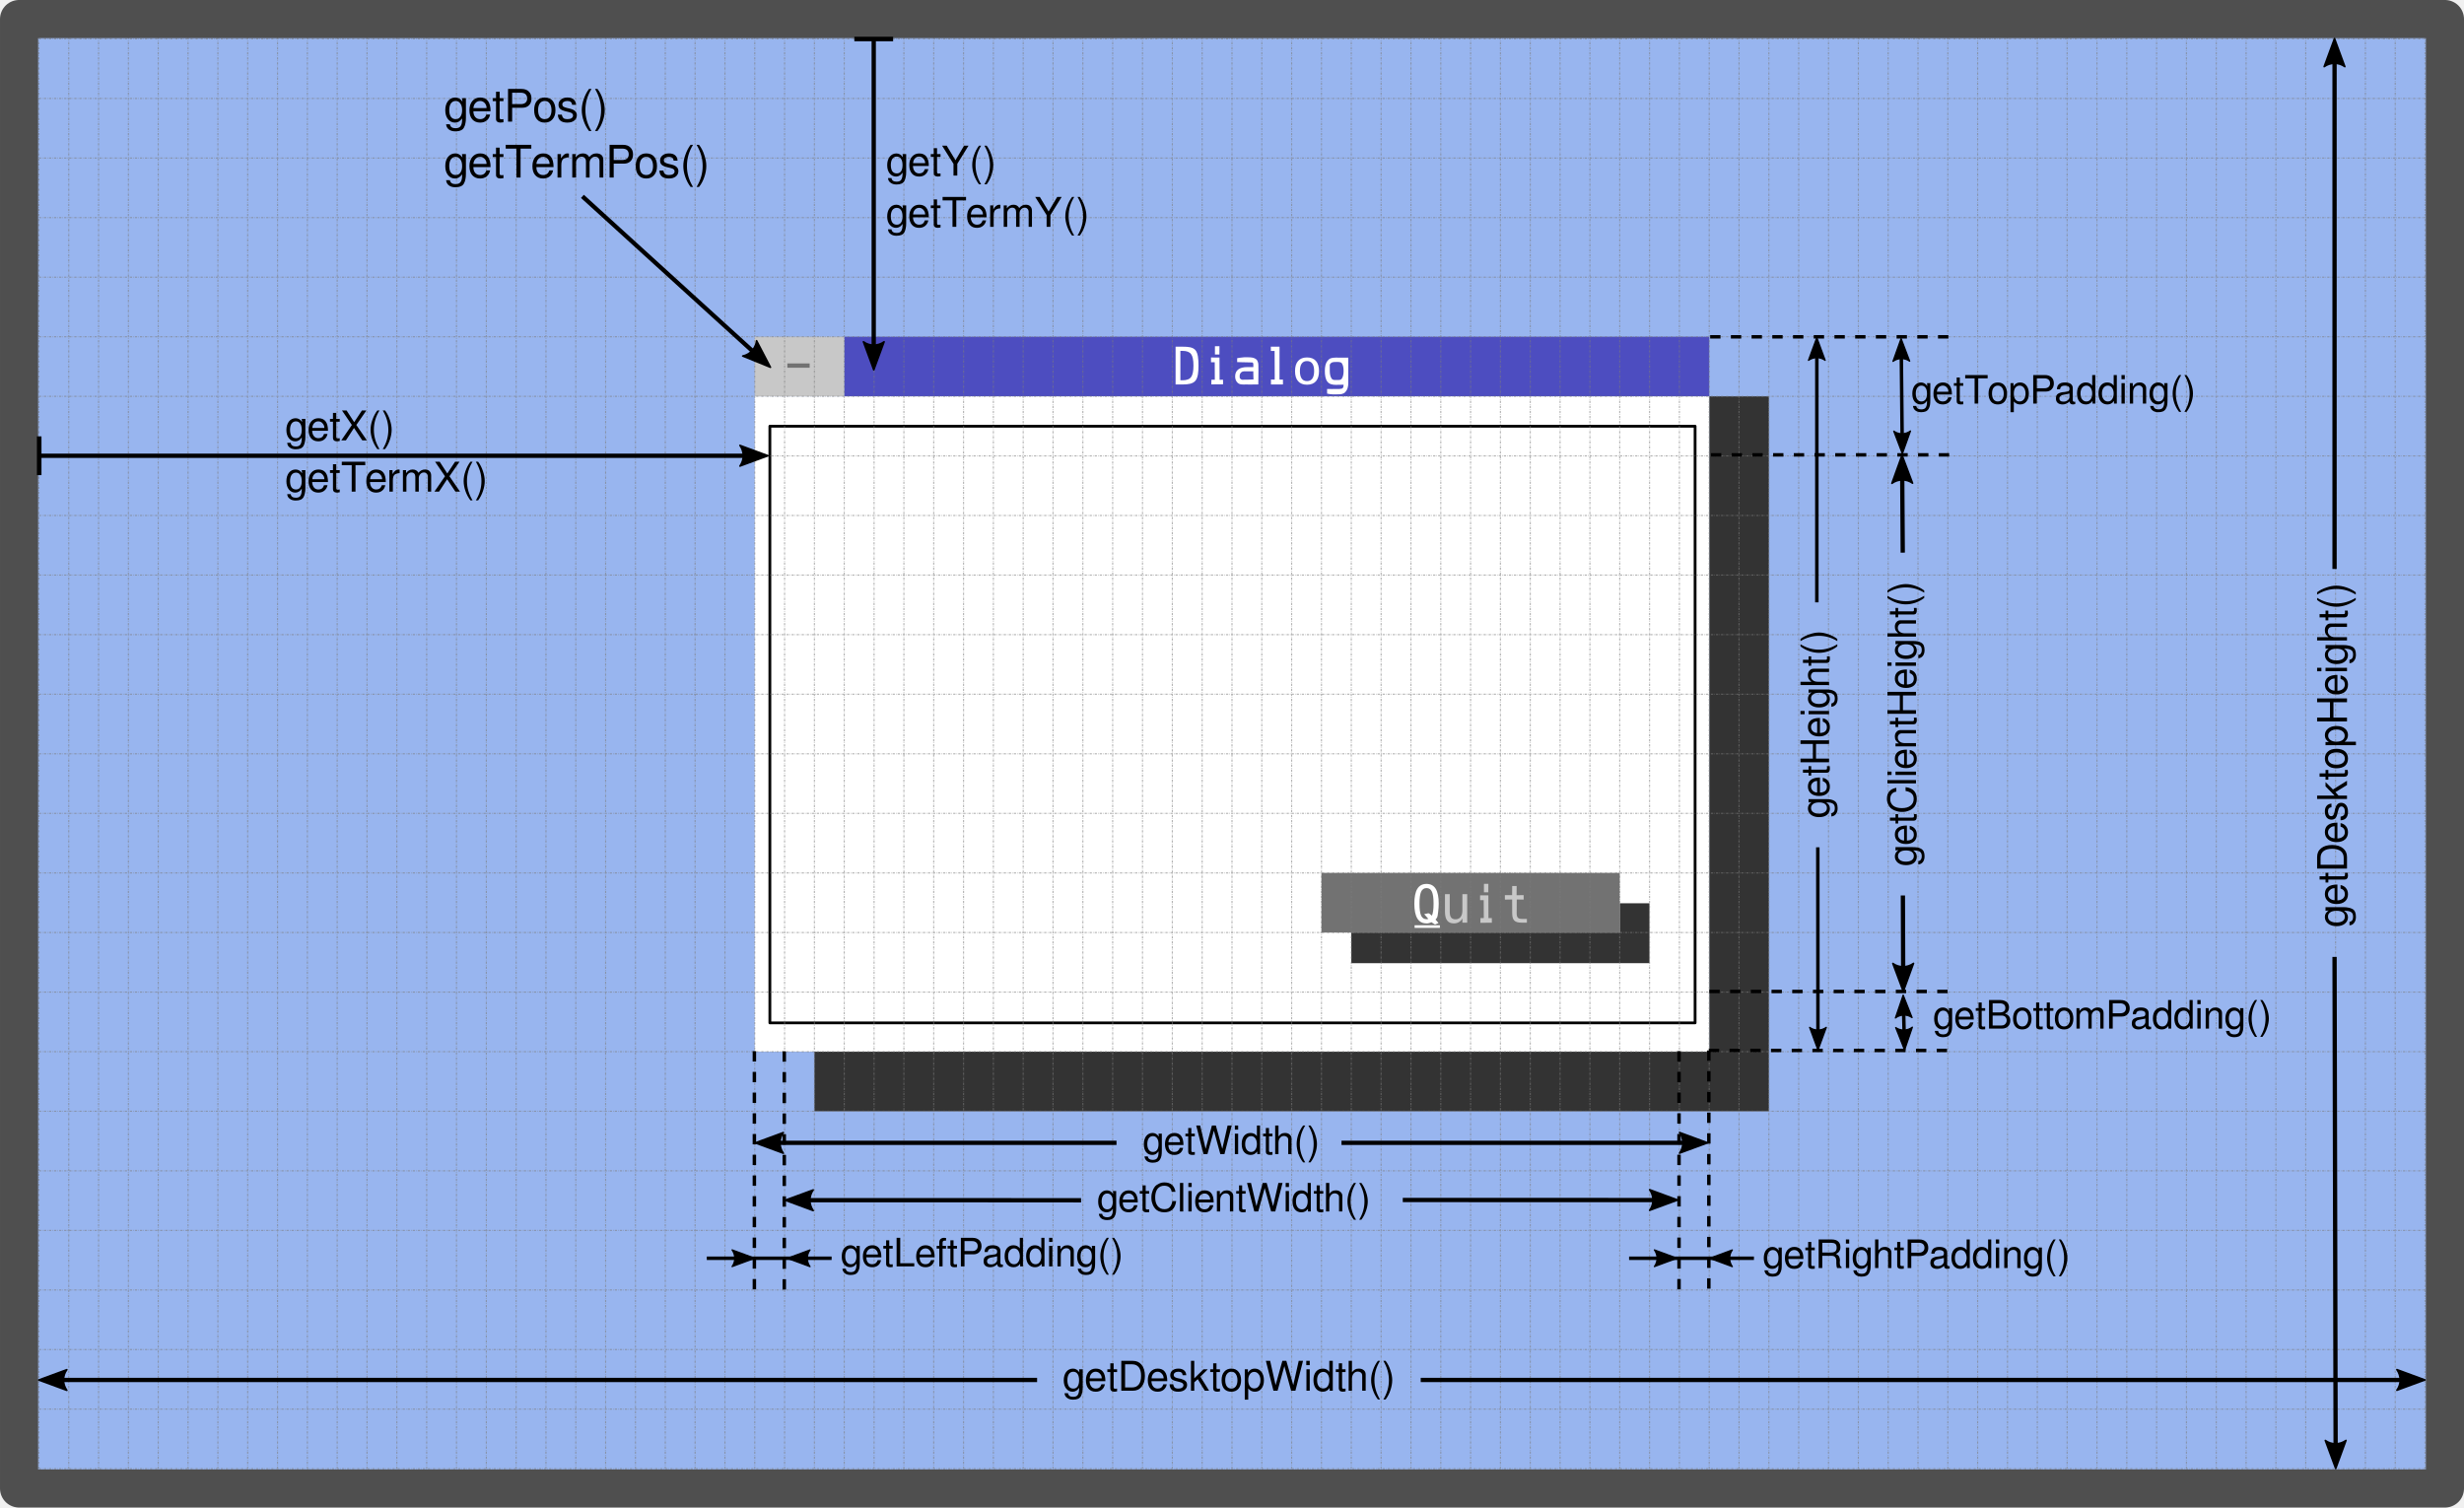
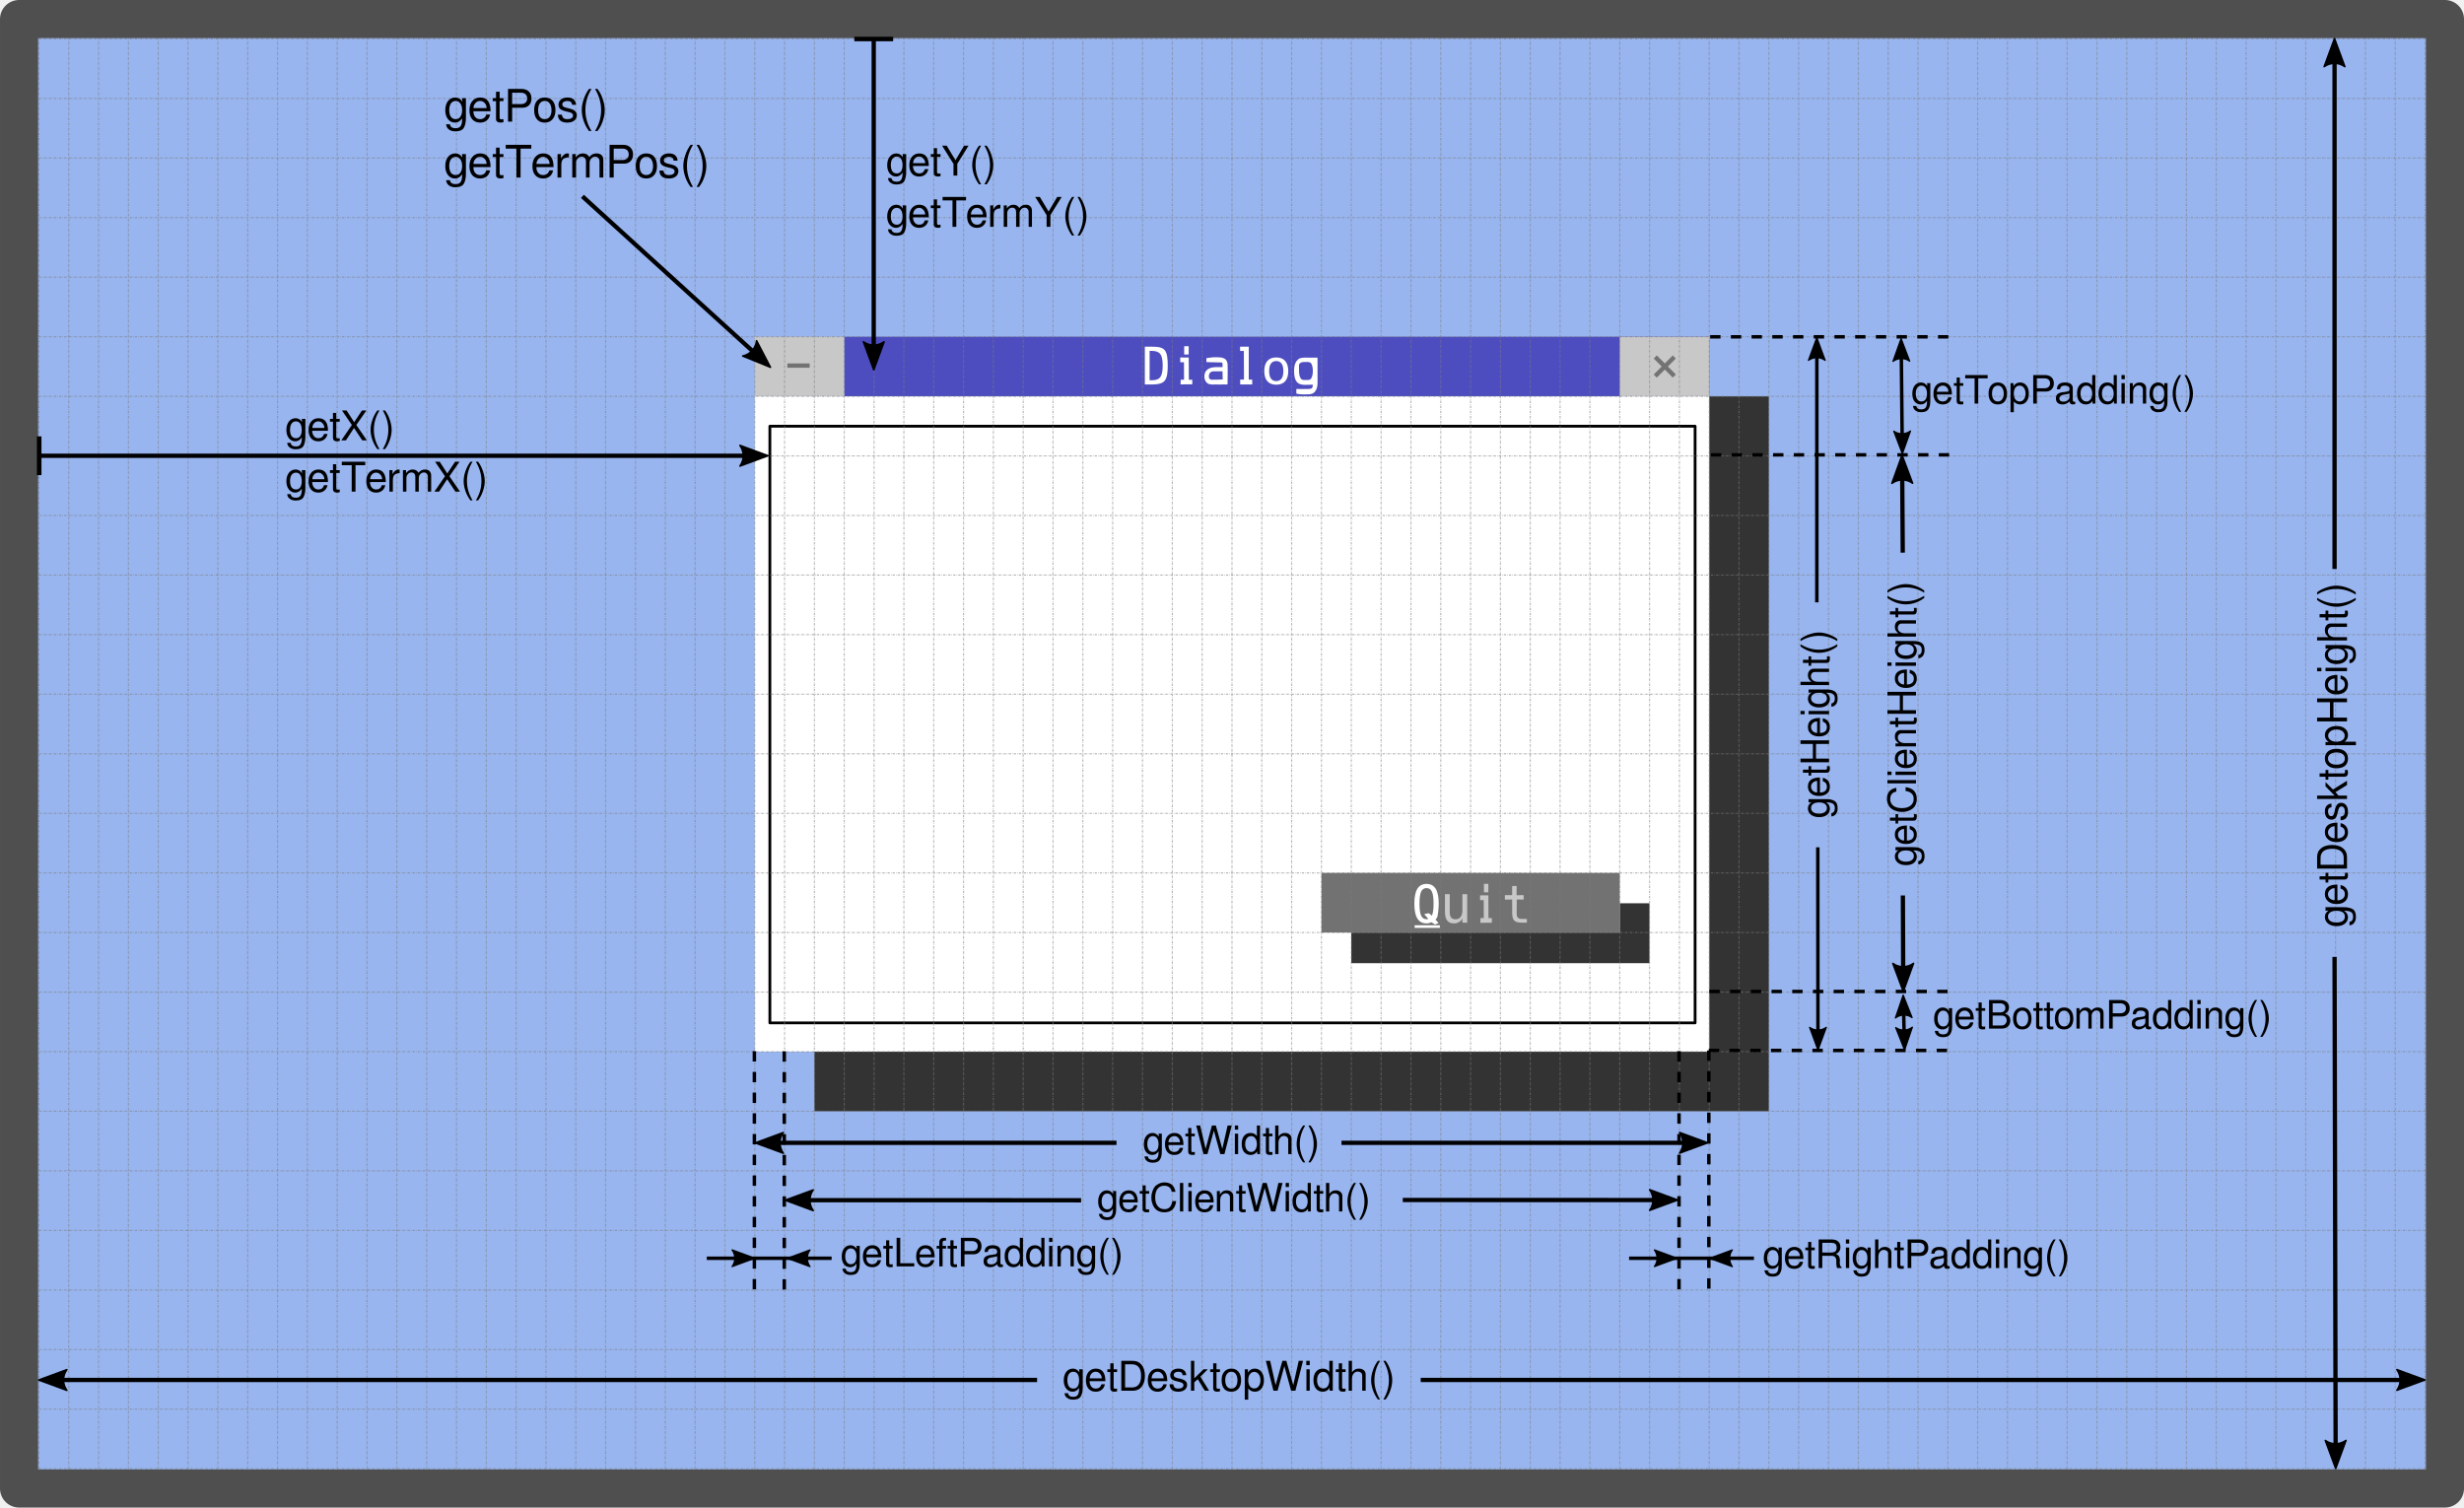
<svg xmlns="http://www.w3.org/2000/svg" id="svg165" width="881.236" height="539.152" version="1.1" viewBox="-3.483 -3.504 233.16 142.651">
  <defs id="defs169">
    <marker style="overflow:visible" id="i-3" orient="auto" overflow="visible" refX="0" refY="0">
      <path style="fill-rule:evenodd;stroke:#000;stroke-width:.625;stroke-linejoin:round" id="path26-6" d="M 8.719,4.034 -2.207,0.016 8.719,-4.002 c -1.745,2.372 -1.735,5.617 -6e-7,8.035 z" transform="scale(0.6)" />
    </marker>
    <marker style="overflow:visible" id="h-7" orient="auto" overflow="visible" refX="0" refY="0">
      <path style="fill-rule:evenodd;stroke:#000;stroke-width:.625;stroke-linejoin:round" id="path23-5" d="M 8.719,4.034 -2.207,0.016 8.719,-4.002 c -1.745,2.372 -1.735,5.617 -6e-7,8.035 z" transform="scale(-0.6)" />
    </marker>
    <marker style="overflow:visible" id="k-3" orient="auto" overflow="visible" refX="0" refY="0">
      <path style="fill-rule:evenodd;stroke:#000;stroke-width:.625;stroke-linejoin:round" id="path32-5" d="M 8.719,4.034 -2.207,0.016 8.719,-4.002 c -1.745,2.372 -1.735,5.617 -6e-7,8.035 z" transform="scale(0.6)" />
    </marker>
    <marker style="overflow:visible" id="j-6" orient="auto" overflow="visible" refX="0" refY="0">
      <path style="fill-rule:evenodd;stroke:#000;stroke-width:.625;stroke-linejoin:round" id="path29-2" d="M 8.719,4.034 -2.207,0.016 8.719,-4.002 c -1.745,2.372 -1.735,5.617 -6e-7,8.035 z" transform="scale(-0.6)" />
    </marker>
    <marker style="overflow:visible" id="r-91" orient="auto" overflow="visible" refX="0" refY="0">
      <path style="fill:none;stroke:#000;stroke-width:1pt" id="path53-2" d="M 0,5.65 V -5.65" transform="scale(0.8)" />
    </marker>
    <marker style="overflow:visible" id="c-7" orient="auto" overflow="visible" refX="0" refY="0">
      <path style="fill-rule:evenodd;stroke:#000;stroke-width:.625;stroke-linejoin:round" id="path8-0" d="M 8.719,4.034 -2.207,0.016 8.719,-4.002 c -1.745,2.372 -1.735,5.617 -6e-7,8.035 z" transform="scale(-0.6)" />
    </marker>
    <marker style="overflow:visible" id="a-9" orient="auto" overflow="visible" refX="0" refY="0">
      <path style="fill-rule:evenodd;stroke:#000;stroke-width:.625;stroke-linejoin:round" id="path2-3" d="M 8.719,4.034 -2.207,0.016 8.719,-4.002 c -1.745,2.372 -1.735,5.617 -6e-7,8.035 z" transform="scale(0.6)" />
    </marker>
    <marker style="overflow:visible" id="s-6" orient="auto" overflow="visible" refX="0" refY="0">
      <path style="fill:none;stroke:#000;stroke-width:1pt" id="path56-0" d="M 0,5.65 V -5.65" transform="scale(0.8)" />
    </marker>
    <marker style="overflow:visible" id="b-6" orient="auto" overflow="visible" refX="0" refY="0">
      <path style="fill-rule:evenodd;stroke:#000;stroke-width:.625;stroke-linejoin:round" id="path5-2" d="M 8.719,4.034 -2.207,0.016 8.719,-4.002 c -1.745,2.372 -1.735,5.617 -6e-7,8.035 z" transform="scale(0.6)" />
    </marker>
    <marker style="overflow:visible" id="e-6" orient="auto" overflow="visible" refX="0" refY="0">
      <path style="fill-rule:evenodd;stroke:#000;stroke-width:.625;stroke-linejoin:round" id="path14-1" d="M 8.719,4.034 -2.207,0.016 8.719,-4.002 c -1.745,2.372 -1.735,5.617 -6e-7,8.035 z" transform="scale(0.6)" />
    </marker>
    <marker style="overflow:visible" id="d-8" orient="auto" overflow="visible" refX="0" refY="0">
      <path style="fill-rule:evenodd;stroke:#000;stroke-width:.625;stroke-linejoin:round" id="path11-7" d="M 8.719,4.034 -2.207,0.016 8.719,-4.002 c -1.745,2.372 -1.735,5.617 -6e-7,8.035 z" transform="scale(-0.6)" />
    </marker>
    <marker style="overflow:visible" id="g-9" orient="auto" overflow="visible" refX="0" refY="0">
      <path style="fill-rule:evenodd;stroke:#000;stroke-width:.625;stroke-linejoin:round" id="path20-2" d="M 8.719,4.034 -2.207,0.016 8.719,-4.002 c -1.745,2.372 -1.735,5.617 -6e-7,8.035 z" transform="scale(0.6)" />
    </marker>
    <marker style="overflow:visible" id="f-0" orient="auto" overflow="visible" refX="0" refY="0">
      <path style="fill-rule:evenodd;stroke:#000;stroke-width:.625;stroke-linejoin:round" id="path17-2" d="M 8.719,4.034 -2.207,0.016 8.719,-4.002 c -1.745,2.372 -1.735,5.617 -6e-7,8.035 z" transform="scale(-0.6)" />
    </marker>
    <marker style="overflow:visible" id="m-3" orient="auto" overflow="visible" refX="0" refY="0">
      <path style="fill-rule:evenodd;stroke:#000;stroke-width:.625;stroke-linejoin:round" id="path38-7" d="M 8.719,4.034 -2.207,0.016 8.719,-4.002 c -1.745,2.372 -1.735,5.617 -6e-7,8.035 z" transform="scale(0.6)" />
    </marker>
    <marker style="overflow:visible" id="l-5" orient="auto" overflow="visible" refX="0" refY="0">
      <path style="fill-rule:evenodd;stroke:#000;stroke-width:.625;stroke-linejoin:round" id="path35-9" d="M 8.719,4.034 -2.207,0.016 8.719,-4.002 c -1.745,2.372 -1.735,5.617 -6e-7,8.035 z" transform="scale(-0.6)" />
    </marker>
    <marker style="overflow:visible" id="o-2" orient="auto" overflow="visible" refX="0" refY="0">
      <path style="fill-rule:evenodd;stroke:#000;stroke-width:.625;stroke-linejoin:round" id="path44-2" d="M 8.719,4.034 -2.207,0.016 8.719,-4.002 c -1.745,2.372 -1.735,5.617 -6e-7,8.035 z" transform="scale(0.6)" />
    </marker>
    <marker style="overflow:visible" id="n-8" orient="auto" overflow="visible" refX="0" refY="0">
      <path style="fill-rule:evenodd;stroke:#000;stroke-width:.625;stroke-linejoin:round" id="path41-9" d="M 8.719,4.034 -2.207,0.016 8.719,-4.002 c -1.745,2.372 -1.735,5.617 -6e-7,8.035 z" transform="scale(-0.6)" />
    </marker>
    <marker style="overflow:visible" id="q-7" orient="auto" overflow="visible" refX="0" refY="0">
      <path style="fill-rule:evenodd;stroke:#000;stroke-width:.625;stroke-linejoin:round" id="path50-3" d="M 8.719,4.034 -2.207,0.016 8.719,-4.002 c -1.745,2.372 -1.735,5.617 -6e-7,8.035 z" transform="scale(0.6)" />
    </marker>
    <marker style="overflow:visible" id="p-6" orient="auto" overflow="visible" refX="0" refY="0">
      <path style="fill-rule:evenodd;stroke:#000;stroke-width:.625;stroke-linejoin:round" id="path47-1" d="M 8.719,4.034 -2.207,0.016 8.719,-4.002 c -1.745,2.372 -1.735,5.617 -6e-7,8.035 z" transform="scale(-0.6)" />
    </marker>
    <marker style="overflow:visible" id="t-2" orient="auto" overflow="visible" refX="0" refY="0">
      <path style="fill-rule:evenodd;stroke:#000;stroke-width:.625;stroke-linejoin:round" id="path59-9" d="M 8.719,4.034 -2.207,0.016 8.719,-4.002 c -1.745,2.372 -1.735,5.617 -6e-7,8.035 z" transform="scale(0.6)" />
    </marker>
    <marker style="overflow:visible" id="u-3" orient="auto" overflow="visible" refX="0" refY="0">
      <path style="fill-rule:evenodd;stroke:#000;stroke-width:.625;stroke-linejoin:round" id="path62-1" d="M 8.719,4.034 -2.207,0.016 8.719,-4.002 c -1.745,2.372 -1.735,5.617 -6e-7,8.035 z" transform="scale(-0.6)" />
    </marker>
    <marker style="overflow:visible" id="v-9" orient="auto" overflow="visible" refX="0" refY="0">
      <path style="fill-rule:evenodd;stroke:#000;stroke-width:.625;stroke-linejoin:round" id="path65-4" d="M 8.719,4.034 -2.207,0.016 8.719,-4.002 c -1.745,2.372 -1.735,5.617 -6e-7,8.035 z" transform="scale(0.6)" />
    </marker>
    <marker style="overflow:visible" id="w-7" orient="auto" overflow="visible" refX="0" refY="0">
      <path style="fill-rule:evenodd;stroke:#000;stroke-width:.625;stroke-linejoin:round" id="path68-8" d="M 8.719,4.034 -2.207,0.016 8.719,-4.002 c -1.745,2.372 -1.735,5.617 -6e-7,8.035 z" transform="scale(-0.6)" />
    </marker>
    <marker style="overflow:visible" id="e-3-4" orient="auto" overflow="visible" refX="0" refY="0">
      <path style="fill-rule:evenodd;stroke:#000;stroke-width:.625;stroke-linejoin:round" id="path14-6-5" d="M 8.719,4.034 -2.207,0.016 8.719,-4.002 c -1.745,2.372 -1.735,5.617 -6e-7,8.035 z" transform="scale(0.6)" />
    </marker>
    <marker style="overflow:visible" id="d-7-0" orient="auto" overflow="visible" refX="0" refY="0">
      <path style="fill-rule:evenodd;stroke:#000;stroke-width:.625;stroke-linejoin:round" id="path11-5-3" d="M 8.719,4.034 -2.207,0.016 8.719,-4.002 c -1.745,2.372 -1.735,5.617 -6e-7,8.035 z" transform="scale(-0.6)" />
    </marker>
  </defs>
  <g id="Terminal">
    <rect id="background" width="229.552" height="139.043" x="-1.679" y="-1.7" style="opacity:1;fill:#98b5ef;fill-opacity:1;stroke:none;stroke-width:.265;stroke-linecap:round;stroke-linejoin:round;stroke-miterlimit:1.5;stroke-dasharray:none;stroke-dashoffset:0;stroke-opacity:1;paint-order:normal" />
    <path id="dialog-shadow" style="opacity:1;fill:#333;fill-opacity:1;stroke:none;stroke-width:.406;stroke-linecap:round;stroke-linejoin:round;stroke-miterlimit:4;stroke-dasharray:none;stroke-dashoffset:0;stroke-opacity:1;paint-order:normal" d="m 73.582,96.011 h 84.672 v 5.637 H 73.582 Z M 158.254,34 h 5.645 V 101.648 l -5.645,-1e-5 z" />
    <rect style="opacity:1;fill:#4d4dc0;fill-opacity:1;stroke:none;stroke-width:.265;stroke-linecap:round;stroke-linejoin:round;stroke-miterlimit:1.5;stroke-dasharray:none;stroke-dashoffset:0;stroke-opacity:1;paint-order:normal" id="titlebar" width="81.85" height="5.637" x="76.404" y="28.362" ry="0" />
-     <g id="title-bar-text" aria-label="Dialog" transform="translate(71.69261,37.69786)" style="font-style:normal;font-variant:normal;font-weight:400;font-stretch:normal;font-size:4.939px;line-height:125%;font-family:'Bitstream Vera Sans Mono';-inkscape-font-specification:'Bitstream Vera Sans Mono, Normal';font-variant-ligatures:normal;font-variant-caps:normal;font-variant-numeric:normal;font-feature-settings:normal;text-align:start;letter-spacing:0;word-spacing:0;writing-mode:lr-tb;text-anchor:start;fill:#fff;fill-opacity:1;stroke:none;stroke-width:.265px;stroke-linecap:butt;stroke-linejoin:miter;stroke-opacity:1">
+     <g id="title-bar-text" aria-label="Dialog" transform="translate(68.78225,37.69786)" style="font-style:normal;font-variant:normal;font-weight:400;font-stretch:normal;font-size:4.939px;line-height:125%;font-family:'Bitstream Vera Sans Mono';-inkscape-font-specification:'Bitstream Vera Sans Mono, Normal';font-variant-ligatures:normal;font-variant-caps:normal;font-variant-numeric:normal;font-feature-settings:normal;text-align:start;letter-spacing:0;word-spacing:0;writing-mode:lr-tb;text-anchor:start;fill:#fff;fill-opacity:1;stroke:none;stroke-width:.265px;stroke-linecap:butt;stroke-linejoin:miter;stroke-opacity:1">
      <path d="m 36.735,-5.219 c 0.38,0 0.646,-0.1 0.796,-0.299 0.151,-0.201 0.226,-0.563 0.226,-1.087 0,-0.528 -0.075,-0.892 -0.226,-1.092 -0.149,-0.201 -0.415,-0.302 -0.796,-0.302 h -0.215 v 2.78 z m 0.009,-3.177 c 0.51,0 0.96,0.038 1.202,0.329 0.242,0.29 0.288,0.849 0.288,1.462 0,0.61 -0.051,1.141 -0.293,1.431 -0.242,0.289 -0.687,0.352 -1.197,0.352 h -0.678 v -3.574 z" style="font-size:4.762px;fill:#fff;fill-opacity:1;stroke-width:.265px" id="path4980" />
      <path d="m 39.417,-7.375 0.803,4.768e-4 0.011,2.109 0.324,-0.004 0.004,0.431 -1.113,0.009 0.013,-0.439 h 0.319 l -0.008,-1.658 -0.352,6.36e-4 z m 0.373,-1.065 h 0.428 l -0.004,0.783 -0.425,-4.739e-4 z" style="font-size:4.762px;fill:#fff;fill-opacity:1;stroke-width:.265px" id="path4982" />
      <path d="m 43.126,-6.064 h -0.275 c -0.25,0 -0.407,-0.022 -0.534,0.066 -0.126,0.087 -0.188,0.217 -0.188,0.391 0,0.157 -0.009,0.178 0.092,0.268 0.119,0.106 0.2,0.064 0.368,0.064 0.236,0 0.607,-0.006 0.848,-0.023 -0.007,-0.223 -0.01,-0.309 -0.017,-0.622 v -0.144 z m 0.781,-0.053 -0.013,1.291 -0.47,0.004 c -0.384,0.024 -0.614,-0.016 -0.878,0.005 -0.265,0 -0.45,-0.012 -0.608,-0.161 -0.158,-0.15 -0.237,-0.351 -0.237,-0.602 0,-0.29 0.097,-0.51 0.291,-0.66 0.195,-0.15 0.481,-0.226 0.858,-0.226 h 0.574 v -0.067 c -0.002,-0.208 0.026,-0.311 -0.086,-0.37 -0.135,-0.006 -0.357,-0.012 -0.574,-0.015 -0.217,-0.003 -0.202,-0.004 -0.415,-0.008 -0.213,-0.004 -0.231,-0.003 -0.456,-0.014 l -0.001,-0.367 c 0.188,-0.043 0.323,-0.051 0.476,-0.068 0.152,-0.017 0.216,-0.024 0.392,-0.024 0.176,0 0.545,0.005 0.697,0.069 0.153,0.064 0.093,0.026 0.259,0.144 0.066,0.048 0.147,0.229 0.176,0.392 0.014,0.139 0.012,0.287 0.012,0.515 z" style="font-size:4.762px;fill:#fff;fill-opacity:1;stroke-width:.265px" id="path4984" />
      <path d="m 45.9,-5.689 c -1.56e-4,0.188 -0.004,0.296 0.001,0.403 0.128,2.853e-4 0.39,0.007 0.326,0.003 l -1.39e-4,0.105 v 0.356 c 0,0 -0.204,-1.388e-4 -0.306,0 -0.277,3.759e-4 -0.619,0.002 -0.83,0.002 -0.004,-0.24 -0.002,-0.455 4.08e-4,-0.467 0,0 0.098,0.002 0.189,0.002 0.183,6.815e-4 0.167,0.018 0.166,-0.027 -0.002,-0.114 0.002,-0.28 0.001,-0.427 l -0.011,-2.256 h -0.354 l -0.004,-0.4 h 0.824 z" style="font-size:4.762px;fill:#fff;fill-opacity:1;stroke-width:.265px" id="path4986" />
      <path d="m 48.502,-7.037 q -0.331,0 -0.502,0.239 -0.17,0.239 -0.17,0.709 0,0.467 0.17,0.709 0.17,0.239 0.502,0.239 0.334,0 0.504,-0.239 0.17,-0.241 0.17,-0.709 0,-0.47 -0.17,-0.709 -0.17,-0.239 -0.504,-0.239 z m 0,-0.342 q 0.552,0 0.843,0.331 0.294,0.331 0.294,0.959 0,0.63 -0.291,0.961 -0.291,0.329 -0.845,0.329 -0.552,0 -0.843,-0.329 -0.291,-0.331 -0.291,-0.961 0,-0.628 0.291,-0.959 0.291,-0.331 0.843,-0.331 z" style="font-size:4.762px;fill:#fff;fill-opacity:1;stroke-width:.265px" id="path4988" />
      <path d="m 51.965,-6.104 c 0,-0.315 -0.055,-0.555 -0.164,-0.718 -0.108,-0.165 -0.439,-0.127 -0.647,-0.127 -0.217,0 -0.395,0.043 -0.498,0.247 -0.002,0.174 0.002,0.282 0.002,0.598 0,0.315 0.057,0.556 0.172,0.722 0.116,0.165 0.262,0.135 0.481,0.135 0.205,0 0.382,0.029 0.49,-0.137 0.11,-0.166 0.164,-0.406 0.164,-0.72 z m 0.445,1.136 c 0,0.384 -0.096,0.675 -0.288,0.873 -0.192,0.198 -0.459,0.208 -0.707,0.208 -0.247,0 -0.333,0.009 -0.48,0.002 -0.147,-0.007 -0.396,-0.029 -0.53,-0.07 l -0.004,-0.439 c 0.176,0.002 0.297,0.006 0.437,0.004 0.14,-0.003 0.242,-0.002 0.416,-0.002 0.174,0 0.336,0.014 0.574,-0.045 0.12,-0.103 0.111,-0.101 0.135,-0.359 -0.224,-0.006 -0.023,-0.001 -0.204,7.318e-4 -0.141,0.002 -0.355,0.01 -0.531,0.01 -0.316,0 -0.608,-0.06 -0.796,-0.299 -0.188,-0.239 -0.243,-0.619 -0.243,-1.02 0,-0.402 0.067,-0.723 0.256,-0.962 0.188,-0.239 0.396,-0.291 0.775,-0.297 0.378,-0.005 0.578,-0.002 0.781,0.004 l 0.407,0.003 z" style="font-size:4.762px;fill:#fff;fill-opacity:1;stroke-width:.265px" id="path4990" />
    </g>
    <rect style="opacity:1;fill:#c8c8c8;fill-opacity:1;stroke:none;stroke-width:.265;stroke-linecap:round;stroke-linejoin:round;stroke-miterlimit:1.5;stroke-dasharray:none;stroke-dashoffset:0;stroke-opacity:1;paint-order:normal" id="title-bar-button" width="8.467" height="5.637" x="67.937" y="28.362" />
    <path style="opacity:1;fill:none;stroke:#727272;stroke-width:.406;stroke-miterlimit:4;stroke-dasharray:none;stroke-opacity:1" id="title-bar-button-line" d="M 73.132,31.089 H 71.019" />
+     <rect style="fill:#c8c8c8;fill-opacity:1;stroke:none;stroke-width:0.265;stroke-linecap:round;stroke-linejoin:round;stroke-miterlimit:1.5;stroke-dasharray:none;stroke-dashoffset:0;stroke-opacity:1;paint-order:normal" id="title-bar-close-button" width="8.467" height="5.637" x="149.787" y="28.362" />
+     <path d="m 152.998,31.937 0.76,-0.76 -0.757,-0.757 0.294,-0.294 0.757,0.757 0.755,-0.755 0.289,0.292 -0.752,0.755 0.757,0.757 -0.294,0.294 -0.757,-0.757 -0.76,0.76 z" id="×" style="fill:#737373;stroke-width:0.265px" />
    <rect style="opacity:1;fill:#fff;fill-opacity:1;stroke:none;stroke-width:.265;stroke-linecap:round;stroke-linejoin:round;stroke-miterlimit:1.5;stroke-dasharray:none;stroke-dashoffset:0;stroke-opacity:1;paint-order:normal" id="dialog-client-area" width="90.317" height="62.011" x="67.937" y="34" />
    <rect style="opacity:1;fill:#fff;fill-opacity:0;stroke:#000;stroke-width:.265;stroke-linecap:round;stroke-linejoin:round;stroke-miterlimit:1.5;stroke-dasharray:none;stroke-dashoffset:0;stroke-opacity:1;paint-order:normal" id="dialog-border" width="87.551" height="56.459" x="69.367" y="36.826" />
    <path id="button-shadow" style="opacity:1;fill:#333;fill-opacity:1;stroke:none;stroke-width:.406;stroke-linecap:round;stroke-linejoin:round;stroke-miterlimit:4;stroke-dasharray:none;stroke-dashoffset:0;stroke-opacity:1;paint-order:normal" d="m 124.385,84.736 h 25.402 v 2.901 h -25.402 z m 25.398,-2.768 h 2.818 v 5.668 h -2.818 z" />
    <rect style="opacity:1;fill:#727272;fill-opacity:1;stroke:none;stroke-width:.406;stroke-linecap:round;stroke-linejoin:round;stroke-miterlimit:4;stroke-dasharray:none;stroke-dashoffset:0;stroke-opacity:1;paint-order:normal" id="button" width="28.224" height="5.637" x="121.563" y="79.098" />
    <g id="button-text" transform="translate(71.69261,37.69786)">
      <path style="font-style:normal;font-variant:normal;font-weight:400;font-stretch:normal;font-size:medium;line-height:125%;font-family:'Bitstream Vera Sans Mono';-inkscape-font-specification:'Bitstream Vera Sans Mono, Normal';font-variant-ligatures:normal;font-variant-caps:normal;font-variant-numeric:normal;font-feature-settings:normal;text-align:start;letter-spacing:0;word-spacing:0;writing-mode:lr-tb;text-anchor:start;fill:none;fill-opacity:1;stroke:#fff;stroke-width:.247;stroke-linecap:butt;stroke-linejoin:miter;stroke-miterlimit:4;stroke-dasharray:none;stroke-opacity:1" id="Q-underline" d="M 61.075,46.475 H 58.684" />
      <path d="m 61.557,45.081 v -1.674 h 0.452 v 1.674 q 0,0.364 0.13,0.535 0.133,0.171 0.408,0.171 0.319,0 0.489,-0.219 0.17,-0.222 0.17,-0.634 v -1.527 h 0.455 v 2.696 H 63.206 V 45.699 q -0.12,0.234 -0.329,0.354 -0.206,0.121 -0.484,0.121 -0.423,0 -0.629,-0.27 -0.206,-0.273 -0.206,-0.822 z" style="font-style:normal;font-variant:normal;font-weight:400;font-stretch:normal;font-size:medium;line-height:125%;font-family:'Bitstream Vera Sans Mono';-inkscape-font-specification:'Bitstream Vera Sans Mono, Normal';font-variant-ligatures:normal;font-variant-caps:normal;font-variant-numeric:normal;font-feature-settings:normal;text-align:start;letter-spacing:0;word-spacing:0;writing-mode:lr-tb;text-anchor:start;fill:#c8c8c8;fill-opacity:1;stroke:none;stroke-width:.265px;stroke-linecap:butt;stroke-linejoin:miter;stroke-opacity:1" id="path4661" />
      <path d="m 64.879,43.519 0.785,4.86e-4 0.01,2.155 0.317,-0.004 0.004,0.44 -1.089,0.009 0.013,-0.449 h 0.312 l -0.008,-1.695 -0.344,6.5e-4 z m 0.365,-1.089 h 0.419 l -0.004,0.801 -0.416,-4.84e-4 z" style="font-style:normal;font-variant:normal;font-weight:400;font-stretch:normal;font-size:4.762px;line-height:125%;font-family:'Bitstream Vera Sans Mono';-inkscape-font-specification:'Bitstream Vera Sans Mono, Normal';font-variant-ligatures:normal;font-variant-caps:normal;font-variant-numeric:normal;font-feature-settings:normal;text-align:start;letter-spacing:0;word-spacing:0;writing-mode:lr-tb;text-anchor:start;fill:#c8c8c8;fill-opacity:1;stroke:none;stroke-width:.265px;stroke-linecap:butt;stroke-linejoin:miter;stroke-opacity:1" id="path4982-36" />
      <path d="m 68.341,42.636 -0.008,0.87 0.668,-0.004 0.004,0.415 -0.655,-0.004 -0.008,1.301 c -0.001,0.199 0.036,0.338 0.109,0.417 0.072,0.079 0.199,0.118 0.379,0.118 h 0.478 v 0.355 h -0.52 c -0.319,0 -0.543,-0.067 -0.674,-0.2 -0.131,-0.133 -0.196,-0.363 -0.196,-0.69 l -0.004,-1.305 c -0.332,0 -0.359,0.004 -0.686,0.017 l -0.004,-0.428 h 0.686 l 0.008,-0.862 z" style="font-style:normal;font-variant:normal;font-weight:400;font-stretch:normal;font-size:medium;line-height:125%;font-family:'Bitstream Vera Sans Mono';-inkscape-font-specification:'Bitstream Vera Sans Mono, Normal';font-variant-ligatures:normal;font-variant-caps:normal;font-variant-numeric:normal;font-feature-settings:normal;text-align:start;letter-spacing:0;word-spacing:0;writing-mode:lr-tb;text-anchor:start;fill:#c8c8c8;fill-opacity:1;stroke:none;stroke-width:.265px;stroke-linecap:butt;stroke-linejoin:miter;stroke-opacity:1" id="path4665" />
      <path id="path4722" d="m 510.184,316.119 c -1.466,0 -2.56,0.583 -3.281,1.75 -0.716,1.167 -1.072,2.939 -1.072,5.314 0,2.37 0.357,4.138 1.072,5.305 0.721,1.167 1.809,1.75 3.264,1.75 0.046,0 0.108,-0.004 0.184,-0.01 -0.049,0.127 1.331,-0.198 1.576,-0.417 l 1.284,0.843 1.266,-0.561 -1.068,-1.219 c 0.321,-0.335 0.452,-0.55 0.643,-0.953 0.136,-0.315 0.5,-2.952 0.5,-4.738 0,-2.376 -0.361,-4.148 -1.082,-5.314 -0.716,-1.167 -1.811,-1.75 -3.283,-1.75 z m 0,1.494 c 0.896,0 1.54,0.428 1.93,1.285 0.396,0.857 0.594,2.284 0.594,4.283 0,1.999 -0.198,3.428 -0.594,4.285 -0.302,-0.105 -0.781,-0.851 -1.305,-0.846 l -1.455,0.316 1.039,1.18 0.438,0.525 c 0.013,-7.4e-4 0.022,-0.005 0.035,-0.006 -0.209,0.065 -0.434,0.105 -0.682,0.105 -0.89,0 -1.532,-0.428 -1.928,-1.285 -0.39,-0.857 -0.584,-2.282 -0.584,-4.275 -10e-6,-1.999 0.194,-3.426 0.584,-4.283 0.396,-0.857 1.038,-1.285 1.928,-1.285 z" transform="matrix(0.2645833,0,0,0.2645833,-75.17538,-41.20156)" style="font-style:normal;font-variant:normal;font-weight:700;font-stretch:normal;font-size:medium;line-height:125%;font-family:Arial;-inkscape-font-specification:'Arial Bold';text-align:start;letter-spacing:0;word-spacing:0;writing-mode:lr-tb;text-anchor:start;fill:#fff;fill-opacity:1;stroke:none;stroke-width:1px;stroke-linecap:butt;stroke-linejoin:miter;stroke-opacity:1" />
    </g>
    <path id="grid" d="M 0.199,0.004 V 135.706 M 3.022,0.004 V 135.706 M 5.844,0.004 V 135.706 M 8.667,0.004 V 135.706 M 11.489,0.004 V 135.706 M 14.311,0.004 V 135.706 M 17.134,0.004 V 135.706 M 19.956,0.004 V 135.706 M 22.779,0.004 V 135.706 M 25.601,0.004 V 135.706 M 28.423,0.004 V 135.706 M 31.246,0.004 V 135.706 M 34.068,0.004 V 135.706 M 36.891,0.004 V 135.706 M 39.713,0.004 V 135.706 M 42.536,0.004 V 135.706 M 45.358,0.004 V 135.706 M 48.18,0.004 V 135.706 M 51.003,0.004 V 135.706 M 53.825,0.004 V 135.706 M 56.648,0.004 V 135.706 M 59.47,0.004 V 135.706 M 62.292,0.004 V 135.706 M 65.115,0.004 V 135.706 M 67.937,0.004 V 135.706 M 70.76,0.004 V 135.706 M 73.582,0.004 V 135.706 M 76.404,0.004 V 135.706 M 79.227,0.004 V 135.706 M 82.049,0.004 V 135.706 M 84.872,0.004 V 135.706 M 87.694,0.004 V 135.706 M 90.516,0.004 V 135.706 M 93.339,0.004 V 135.706 M 96.161,0.004 V 135.706 M 98.984,0.004 V 135.706 M 101.806,0.004 V 135.706 M 104.629,0.004 V 135.706 M 107.451,0.004 V 135.706 M 110.273,0.004 V 135.706 M 113.096,0.004 V 135.706 M 115.918,0.004 V 135.706 M 118.741,0.004 V 135.706 M 121.563,0.004 V 135.706 M 124.385,0.004 V 135.706 M 127.208,0.004 V 135.706 M 130.03,0.004 V 135.706 M 132.853,0.004 V 135.706 M 135.675,0.004 V 135.706 M 138.497,0.004 V 135.706 M 141.32,0.004 V 135.706 M 144.142,0.004 V 135.706 M 146.965,0.004 V 135.706 M 149.787,0.004 V 135.706 M 152.609,0.004 V 135.706 M 155.432,0.004 V 135.706 M 158.254,0.004 V 135.706 M 161.077,0.004 V 135.706 M 163.899,0.004 V 135.706 M 166.721,0.004 V 135.706 M 169.544,0.004 V 135.706 M 172.366,0.004 V 135.706 M 175.189,0.004 V 135.706 M 178.011,0.004 V 135.706 M 180.834,0.004 V 135.706 M 183.656,0.004 V 135.706 M 186.478,0.004 V 135.706 M 189.301,0.004 V 135.706 M 192.123,0.004 V 135.706 M 194.946,0.004 V 135.706 M 197.768,0.004 V 135.706 M 200.59,0.004 V 135.706 M 203.413,0.004 V 135.706 M 206.235,0.004 V 135.706 M 209.058,0.004 V 135.706 M 211.88,0.004 V 135.706 M 214.702,0.004 V 135.706 M 217.525,0.004 V 135.706 M 220.347,0.004 V 135.706 M 223.17,0.004 V 135.706 M 225.992,0.004 V 135.706 M 0.199,0.176 H 226.194 M 0.199,5.813 H 226.194 M 0.199,11.45 H 226.194 M 0.199,17.088 H 226.194 M 0.199,22.725 H 226.194 M 0.199,28.362 H 226.194 M 0.199,34 H 226.194 M 0.199,39.637 H 226.194 M 0.199,45.274 H 226.194 M 0.199,50.912 H 226.194 M 0.199,56.549 H 226.194 M 0.199,62.186 H 226.194 M 0.199,67.824 H 226.194 M 0.199,73.461 H 226.194 M 0.199,79.098 H 226.194 M 0.199,84.736 H 226.194 M 0.199,90.373 H 226.194 M 0.199,96.011 H 226.194 M 0.199,101.648 H 226.194 M 0.199,107.285 H 226.194 M 0.199,112.923 H 226.194 M 0.199,118.56 H 226.194 M 0.199,124.197 H 226.194 M 0.199,129.835 H 226.194 M 0.199,135.472 H 226.194" style="fill:none;stroke:#7c7c7c;stroke-width:.106;stroke-dasharray:.213,.106,.053,.106;stroke-opacity:.575" />
  </g>
  <path style="fill:none;stroke:#4f4f4f;stroke-width:3.608;stroke-linejoin:round" id="path163" d="M -1.679,-1.7 H 227.874 V 137.343 H -1.679 Z" />
  <path style="fill:none;stroke:#000;stroke-width:.406;marker-start:url(#i-3);marker-end:url(#h-7)" id="path75" d="M 0.718,127.075 H 94.654 m 36.3,0 h 38.312 56.183" />
  <path style="fill:none;stroke:#000;stroke-width:.406;marker-start:url(#k-3);marker-end:url(#j-6)" id="path77" d="M 217.428,0.679 V 50.334 m 0,36.71 0.105,47.877" />
  <text style="font-size:3.881px;font-family:FreeSans,Arial,'Bitstream Vera Sans','DejaVu Sans','Open Sans',sans-serif;text-anchor:middle;stroke-width:.265" id="text79" x="112.817" y="128.094" font-size="3.881">getDesktopWidth()</text>
  <text style="font-size:3.881px;font-family:FreeSans,Arial,'Bitstream Vera Sans','DejaVu Sans','Open Sans',sans-serif;text-anchor:middle;stroke-width:.265" id="text81" x="-67.923" y="218.603" font-size="3.881" transform="rotate(-90)">getDesktopHeight()</text>
  <path style="fill:none;stroke:#000;stroke-width:.406;marker-start:url(#r-91);marker-end:url(#c-7)" id="path83" d="M 79.195,0.186 V 30.961" />
  <text style="font-size:4.233px;font-family:FreeSans,Arial,'Bitstream Vera Sans','DejaVu Sans','Open Sans',sans-serif;stroke-width:.265" id="text89" x="38.527" y="8.003" font-size="4.233">
    <tspan style="stroke-width:.265" id="tspan85" x="38.527" y="8.003">getPos()</tspan>
    <tspan style="stroke-width:.265" id="tspan87" x="38.527" y="13.294">getTermPos()</tspan>
  </text>
  <path style="fill:none;stroke:#000;stroke-width:.406;marker-start:url(#a-9);marker-end:url(#s-6)" id="path91" d="M 68.659,39.623 H 0.225" />
  <text style="font-size:3.881px;font-family:FreeSans,Arial,'Bitstream Vera Sans','DejaVu Sans','Open Sans',sans-serif;stroke-width:.265" id="text97" x="80.36" y="13.11" font-size="3.881">
    <tspan style="font-size:3.881px;font-family:FreeSans,Arial,'Bitstream Vera Sans','DejaVu Sans','Open Sans',sans-serif;stroke-width:.265" id="tspan93" x="80.36" y="13.11" font-size="3.881">getY()</tspan>
    <tspan style="font-size:3.881px;font-family:FreeSans,Arial,'Bitstream Vera Sans','DejaVu Sans','Open Sans',sans-serif;stroke-width:.265" id="tspan95" x="80.36" y="17.96" font-size="3.881">getTermY()</tspan>
  </text>
  <path style="fill:none;stroke:#000;stroke-width:.406;marker-start:url(#b-6)" id="path99" d="M 69.023,30.892 51.629,15.076" />
  <text style="font-size:3.881px;font-family:FreeSans,Arial,'Bitstream Vera Sans','DejaVu Sans','Open Sans',sans-serif;stroke-width:.265" id="text105" x="23.508" y="38.162" font-size="3.881">
    <tspan style="font-size:3.881px;font-family:FreeSans,Arial,'Bitstream Vera Sans','DejaVu Sans','Open Sans',sans-serif;stroke-width:.265" id="tspan101" x="23.508" y="38.162" font-size="3.881">getX()</tspan>
    <tspan style="font-size:3.881px;font-family:FreeSans,Arial,'Bitstream Vera Sans','DejaVu Sans','Open Sans',sans-serif;stroke-width:.265" id="tspan103" x="23.508" y="43.013" font-size="3.881">getTermX()</tspan>
  </text>
  <path id="path107" d="m 68.517,104.638 c 9.778,0 23.873,0 33.651,0 m 21.291,0 h 34.114" style="fill:none;stroke:#000;stroke-width:.406;marker-start:url(#e-6);marker-end:url(#d-8)" />
  <text style="font-style:normal;font-variant:normal;font-weight:400;font-stretch:normal;font-size:3.704px;font-family:FreeSans,Arial,'Bitstream Vera Sans','DejaVu Sans','Open Sans',sans-serif;-inkscape-font-specification:'FreeSans, Arial, Bitstream Vera Sans, DejaVu Sans, Open Sans, sans-serif, Normal';font-variant-ligatures:normal;font-variant-caps:normal;font-variant-numeric:normal;font-feature-settings:normal;text-align:center;writing-mode:lr-tb;text-anchor:middle;stroke-width:.265" id="text109" x="113.032" y="105.705" font-size="3.881">getWidth()</text>
  <path style="fill:none;stroke:#000;stroke-width:.327;marker-start:url(#g-9);marker-end:url(#f-0)" id="path111" d="m 168.439,28.88 v 24.613 m 0.091,23.178 0.014,18.75" />
  <text style="font-style:normal;font-variant:normal;font-weight:400;font-stretch:normal;font-size:3.704px;font-family:FreeSans,Arial,'Bitstream Vera Sans','DejaVu Sans','Open Sans',sans-serif;-inkscape-font-specification:'FreeSans, Arial, Bitstream Vera Sans, DejaVu Sans, Open Sans, sans-serif, Normal';font-variant-ligatures:normal;font-variant-caps:normal;font-variant-numeric:normal;font-feature-settings:normal;text-align:center;writing-mode:lr-tb;text-anchor:middle;stroke-width:.265" id="text115" x="-64.999" y="169.593" font-size="3.881" transform="rotate(-90)">
    <tspan style="font-style:normal;font-variant:normal;font-weight:400;font-stretch:normal;font-size:3.704px;font-family:FreeSans,Arial,'Bitstream Vera Sans','DejaVu Sans','Open Sans',sans-serif;-inkscape-font-specification:'FreeSans, Arial, Bitstream Vera Sans, DejaVu Sans, Open Sans, sans-serif, Normal';font-variant-ligatures:normal;font-variant-caps:normal;font-variant-numeric:normal;font-feature-settings:normal;text-align:center;writing-mode:lr-tb;text-anchor:middle;stroke-width:.265" id="tspan113" x="-64.999" y="169.593">getHeight()</tspan>
  </text>
  <path style="fill:none;stroke:#000;stroke-width:.327;stroke-dasharray:.98,.98" id="path117" d="m 158.344,28.368 h 22.904" />
  <path style="fill:none;stroke:#000;stroke-width:.327;stroke-dasharray:.98,.98" id="path119" d="m 158.219,95.893 h 23.001" />
  <path style="fill:none;stroke:#000;stroke-width:.327;stroke-dasharray:.98,.98" id="path121" d="M 158.418,39.537 H 181.226" />
  <path style="fill:none;stroke:#000;stroke-width:.327;stroke-dasharray:.98,.98" id="path123" d="M 158.269,90.314 H 181.245" />
  <path style="fill:none;stroke:#000;stroke-width:.406;marker-start:url(#m-3);marker-end:url(#l-5)" id="path125" d="m 176.509,40.1 0.059,8.69 m 0.013,32.441 0.033,8.551" />
  <text style="font-style:normal;font-variant:normal;font-weight:400;font-stretch:normal;font-size:3.704px;font-family:FreeSans,Arial,'Bitstream Vera Sans','DejaVu Sans','Open Sans',sans-serif;-inkscape-font-specification:'FreeSans, Arial, Bitstream Vera Sans, DejaVu Sans, Open Sans, sans-serif, Normal';font-variant-ligatures:normal;font-variant-caps:normal;font-variant-numeric:normal;font-feature-settings:normal;text-align:center;writing-mode:lr-tb;text-anchor:middle;stroke-width:.265" id="text127" x="-64.978" y="177.819" font-size="3.881" transform="rotate(-90)">getClientHeight()</text>
  <text style="font-style:normal;font-variant:normal;font-weight:400;font-stretch:normal;font-size:3.704px;font-family:FreeSans,Arial,'Bitstream Vera Sans','DejaVu Sans','Open Sans',sans-serif;-inkscape-font-specification:'FreeSans, Arial, Bitstream Vera Sans, DejaVu Sans, Open Sans, sans-serif, Normal';font-variant-ligatures:normal;font-variant-caps:normal;font-variant-numeric:normal;font-feature-settings:normal;text-align:center;writing-mode:lr-tb;text-anchor:middle;stroke-width:.265" id="text131" x="190.837" y="34.691" font-size="4.233">
    <tspan style="font-style:normal;font-variant:normal;font-weight:400;font-stretch:normal;font-size:3.704px;font-family:FreeSans,Arial,'Bitstream Vera Sans','DejaVu Sans','Open Sans',sans-serif;-inkscape-font-specification:'FreeSans, Arial, Bitstream Vera Sans, DejaVu Sans, Open Sans, sans-serif, Normal';font-variant-ligatures:normal;font-variant-caps:normal;font-variant-numeric:normal;font-feature-settings:normal;text-align:center;writing-mode:lr-tb;text-anchor:middle;stroke-width:.265" id="tspan129" font-size="3.528">getTopPadding()</tspan>
  </text>
  <text style="font-style:normal;font-variant:normal;font-weight:400;font-stretch:normal;font-size:3.704px;font-family:FreeSans,Arial,'Bitstream Vera Sans','DejaVu Sans','Open Sans',sans-serif;-inkscape-font-specification:'FreeSans, Arial, Bitstream Vera Sans, DejaVu Sans, Open Sans, sans-serif, Normal';font-variant-ligatures:normal;font-variant-caps:normal;font-variant-numeric:normal;font-feature-settings:normal;text-align:start;writing-mode:lr-tb;text-anchor:start;stroke-width:.265" id="text135" x="179.43" y="93.831" font-size="4.233">
    <tspan style="font-style:normal;font-variant:normal;font-weight:400;font-stretch:normal;font-size:3.704px;font-family:FreeSans,Arial,'Bitstream Vera Sans','DejaVu Sans','Open Sans',sans-serif;-inkscape-font-specification:'FreeSans, Arial, Bitstream Vera Sans, DejaVu Sans, Open Sans, sans-serif, Normal';font-variant-ligatures:normal;font-variant-caps:normal;font-variant-numeric:normal;font-feature-settings:normal;text-align:start;writing-mode:lr-tb;text-anchor:start;stroke-width:.265" id="tspan133" font-size="3.528">getBottomPadding()</tspan>
  </text>
  <path id="path137" d="m 176.419,28.969 0.105,10.029 m -0.105,-10.029 0.105,10.029" style="fill:none;stroke:#000;stroke-width:.327;marker-start:url(#o-2);marker-end:url(#n-8)" />
  <path id="path139" d="m 176.623,91.092 0.105,4.33 m -0.105,-4.33 0.105,4.33" style="fill:none;stroke:#000;stroke-width:.327;marker-start:url(#q-7);marker-end:url(#p-6)" />
  <path id="path141" d="M 158.219,95.893 V 118.53" style="fill:none;stroke:#000;stroke-width:.327;stroke-dasharray:.98,.98" />
  <path id="path143" d="M 70.73,95.98 V 118.544" style="fill:none;stroke:#000;stroke-width:.327;stroke-dasharray:.98,.98" />
  <path id="path145" d="M 155.398,95.961 V 118.536" style="fill:none;stroke:#000;stroke-width:.327;stroke-dasharray:.98,.98" />
  <path id="path147" d="M 67.901,95.963 V 118.527" style="fill:none;stroke:#000;stroke-width:.327;stroke-dasharray:.98,.98" />
  <path id="path149" d="m 158.729,115.558 h 3.757 m -3.757,0.001 h -4.254 m -3.803,0 h 4.108" style="fill:none;stroke:#000;stroke-width:.327;marker-start:url(#t-2);marker-end:url(#u-3)" />
  <path id="path151" d="m 71.454,115.558 h 3.757 m -3.757,0.001 h -4.254 m -3.803,0 h 4.108" style="fill:none;stroke:#000;stroke-width:.327;marker-start:url(#v-9);marker-end:url(#w-7)" />
  <text style="font-style:normal;font-variant:normal;font-weight:400;font-stretch:normal;font-size:3.704px;font-family:FreeSans,Arial,'Bitstream Vera Sans','DejaVu Sans','Open Sans',sans-serif;-inkscape-font-specification:'FreeSans, Arial, Bitstream Vera Sans, DejaVu Sans, Open Sans, sans-serif, Normal';font-variant-ligatures:normal;font-variant-caps:normal;font-variant-numeric:normal;font-feature-settings:normal;text-align:start;writing-mode:lr-tb;text-anchor:start;stroke-width:.265" id="text157" x="163.31" y="116.485" font-size="4.233">
    <tspan style="font-style:normal;font-variant:normal;font-weight:400;font-stretch:normal;font-size:3.704px;font-family:FreeSans,Arial,'Bitstream Vera Sans','DejaVu Sans','Open Sans',sans-serif;-inkscape-font-specification:'FreeSans, Arial, Bitstream Vera Sans, DejaVu Sans, Open Sans, sans-serif, Normal';font-variant-ligatures:normal;font-variant-caps:normal;font-variant-numeric:normal;font-feature-settings:normal;text-align:start;writing-mode:lr-tb;text-anchor:start;stroke-width:.265" id="tspan155" font-size="3.528">getRightPadding()</tspan>
  </text>
  <text style="font-style:normal;font-variant:normal;font-weight:400;font-stretch:normal;font-size:3.704px;font-family:FreeSans,Arial,'Bitstream Vera Sans','DejaVu Sans','Open Sans',sans-serif;-inkscape-font-specification:'FreeSans, Arial, Bitstream Vera Sans, DejaVu Sans, Open Sans, sans-serif, Normal';font-variant-ligatures:normal;font-variant-caps:normal;font-variant-numeric:normal;font-feature-settings:normal;text-align:start;writing-mode:lr-tb;text-anchor:start;stroke-width:.265" id="text161" x="76.058" y="116.325" font-size="4.233">
    <tspan style="font-style:normal;font-variant:normal;font-weight:400;font-stretch:normal;font-size:3.704px;font-family:FreeSans,Arial,'Bitstream Vera Sans','DejaVu Sans','Open Sans',sans-serif;-inkscape-font-specification:'FreeSans, Arial, Bitstream Vera Sans, DejaVu Sans, Open Sans, sans-serif, Normal';font-variant-ligatures:normal;font-variant-caps:normal;font-variant-numeric:normal;font-feature-settings:normal;text-align:start;writing-mode:lr-tb;text-anchor:start;stroke-width:.265" id="tspan159" font-size="3.528">getLeftPadding()</tspan>
  </text>
  <path style="fill:none;stroke:#000;stroke-width:.406;marker-start:url(#e-3-4);marker-end:url(#d-7-0)" id="path107-3" d="m 71.346,110.063 c 9.157,0.01 18.313,-0.014 27.47,0.01 m 30.441,-0.026 25.483,0.003" />
  <text style="font-style:normal;font-variant:normal;font-weight:400;font-stretch:normal;font-size:3.704px;font-family:FreeSans,Arial,'Bitstream Vera Sans','DejaVu Sans','Open Sans',sans-serif;-inkscape-font-specification:'FreeSans, Arial, Bitstream Vera Sans, DejaVu Sans, Open Sans, sans-serif, Normal';font-variant-ligatures:normal;font-variant-caps:normal;font-variant-numeric:normal;font-feature-settings:normal;text-align:center;writing-mode:lr-tb;text-anchor:middle;stroke-width:.265" id="text109-5" x="113.272" y="111.134" font-size="3.881">getClientWidth()</text>
</svg>
